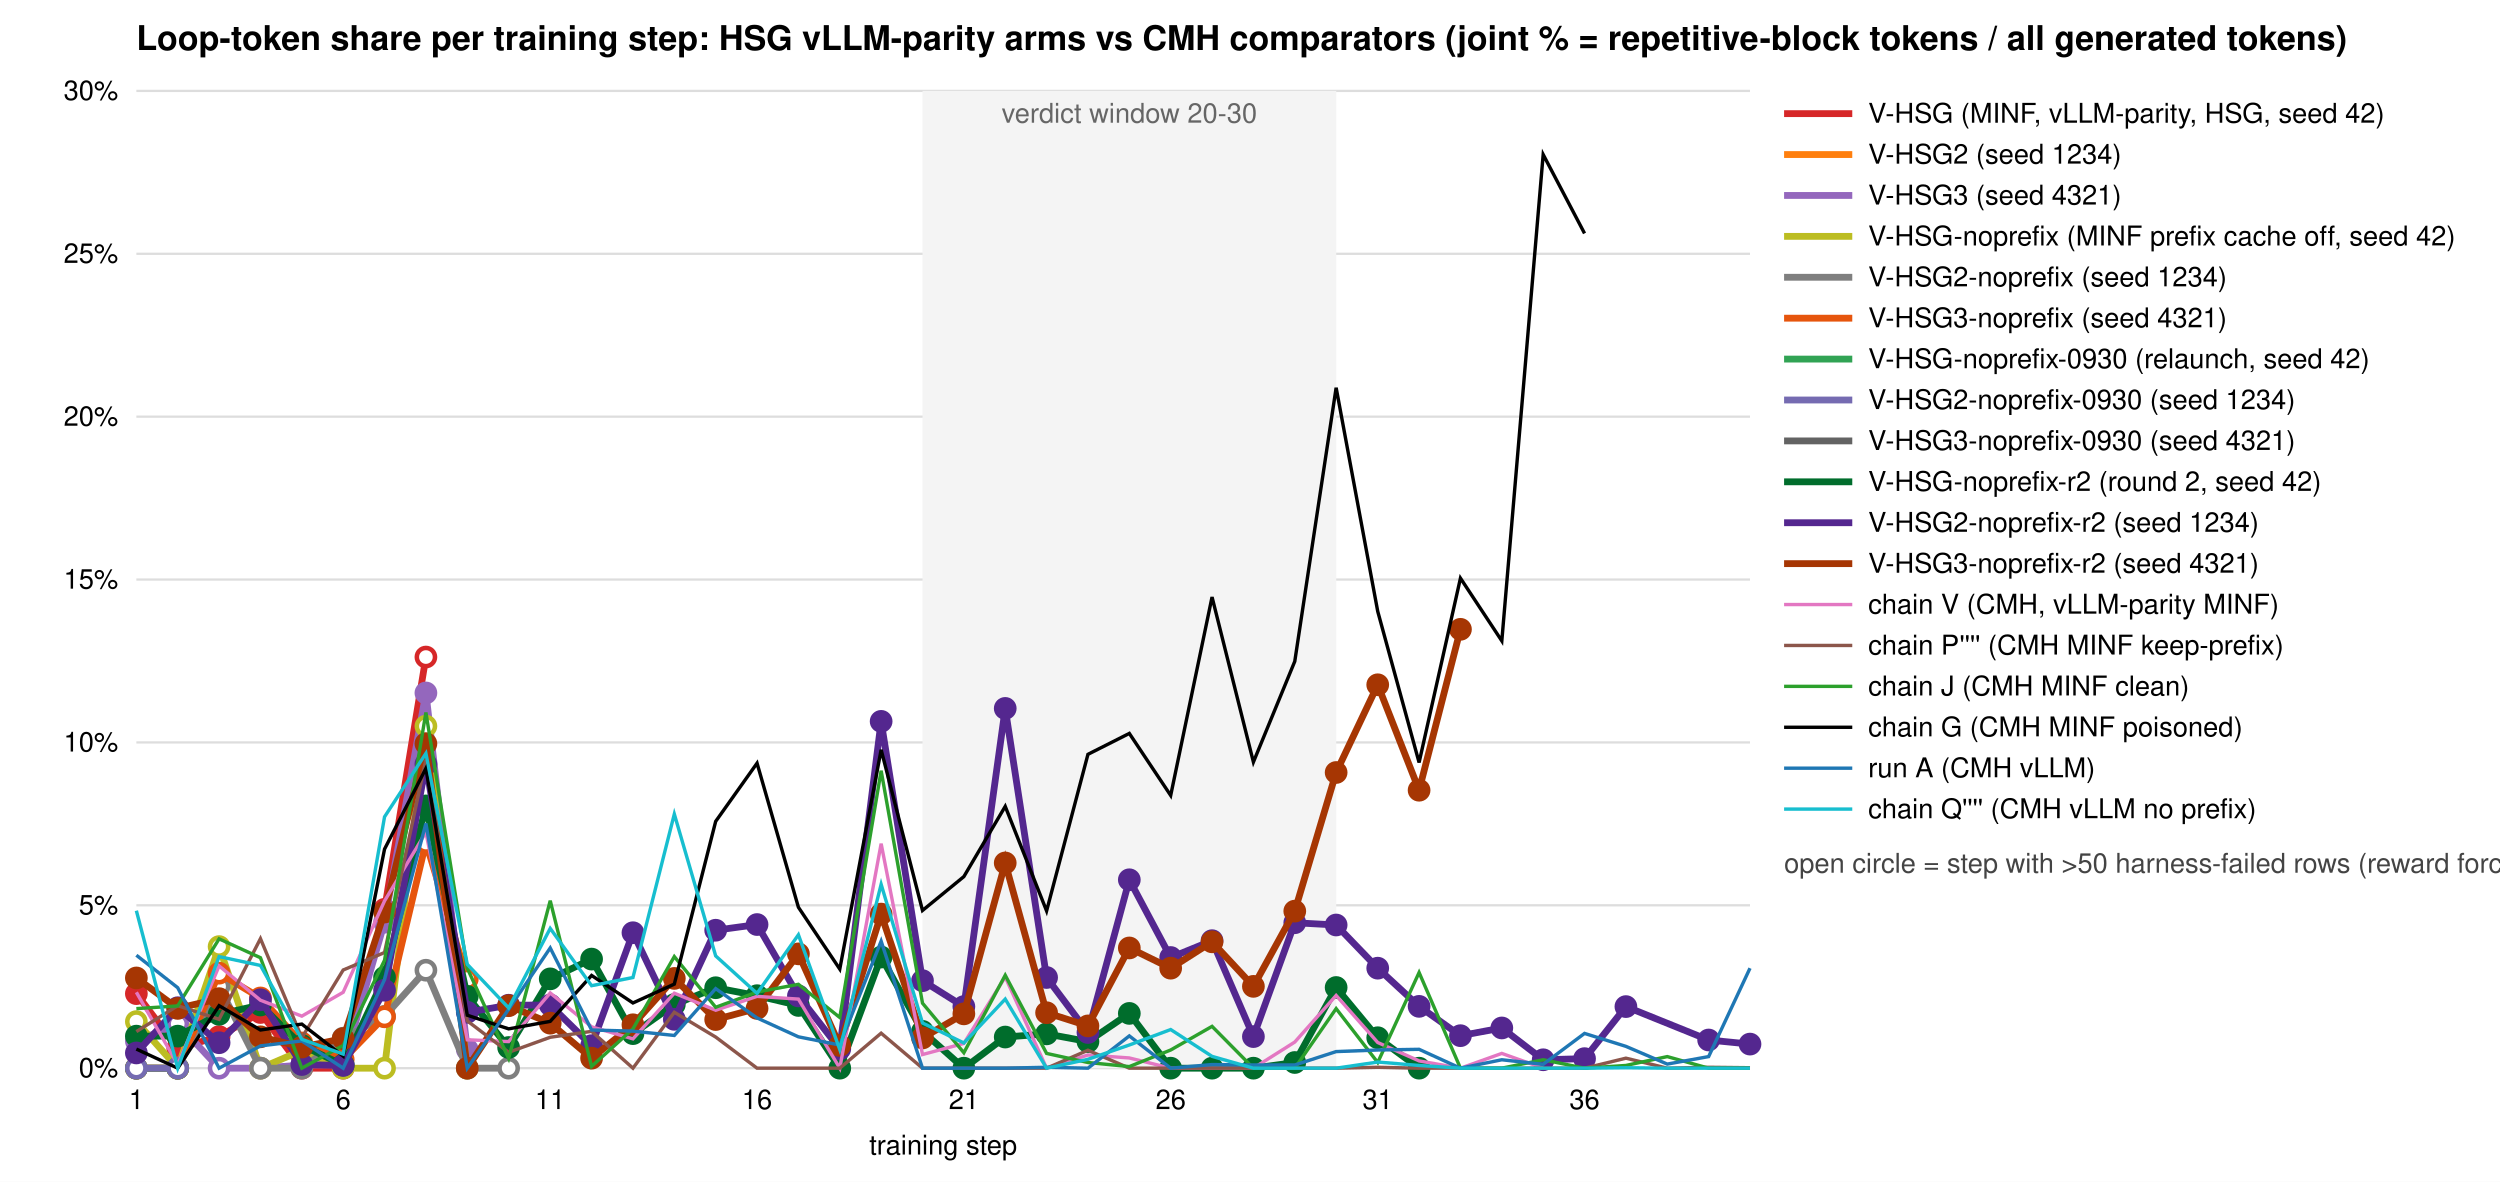
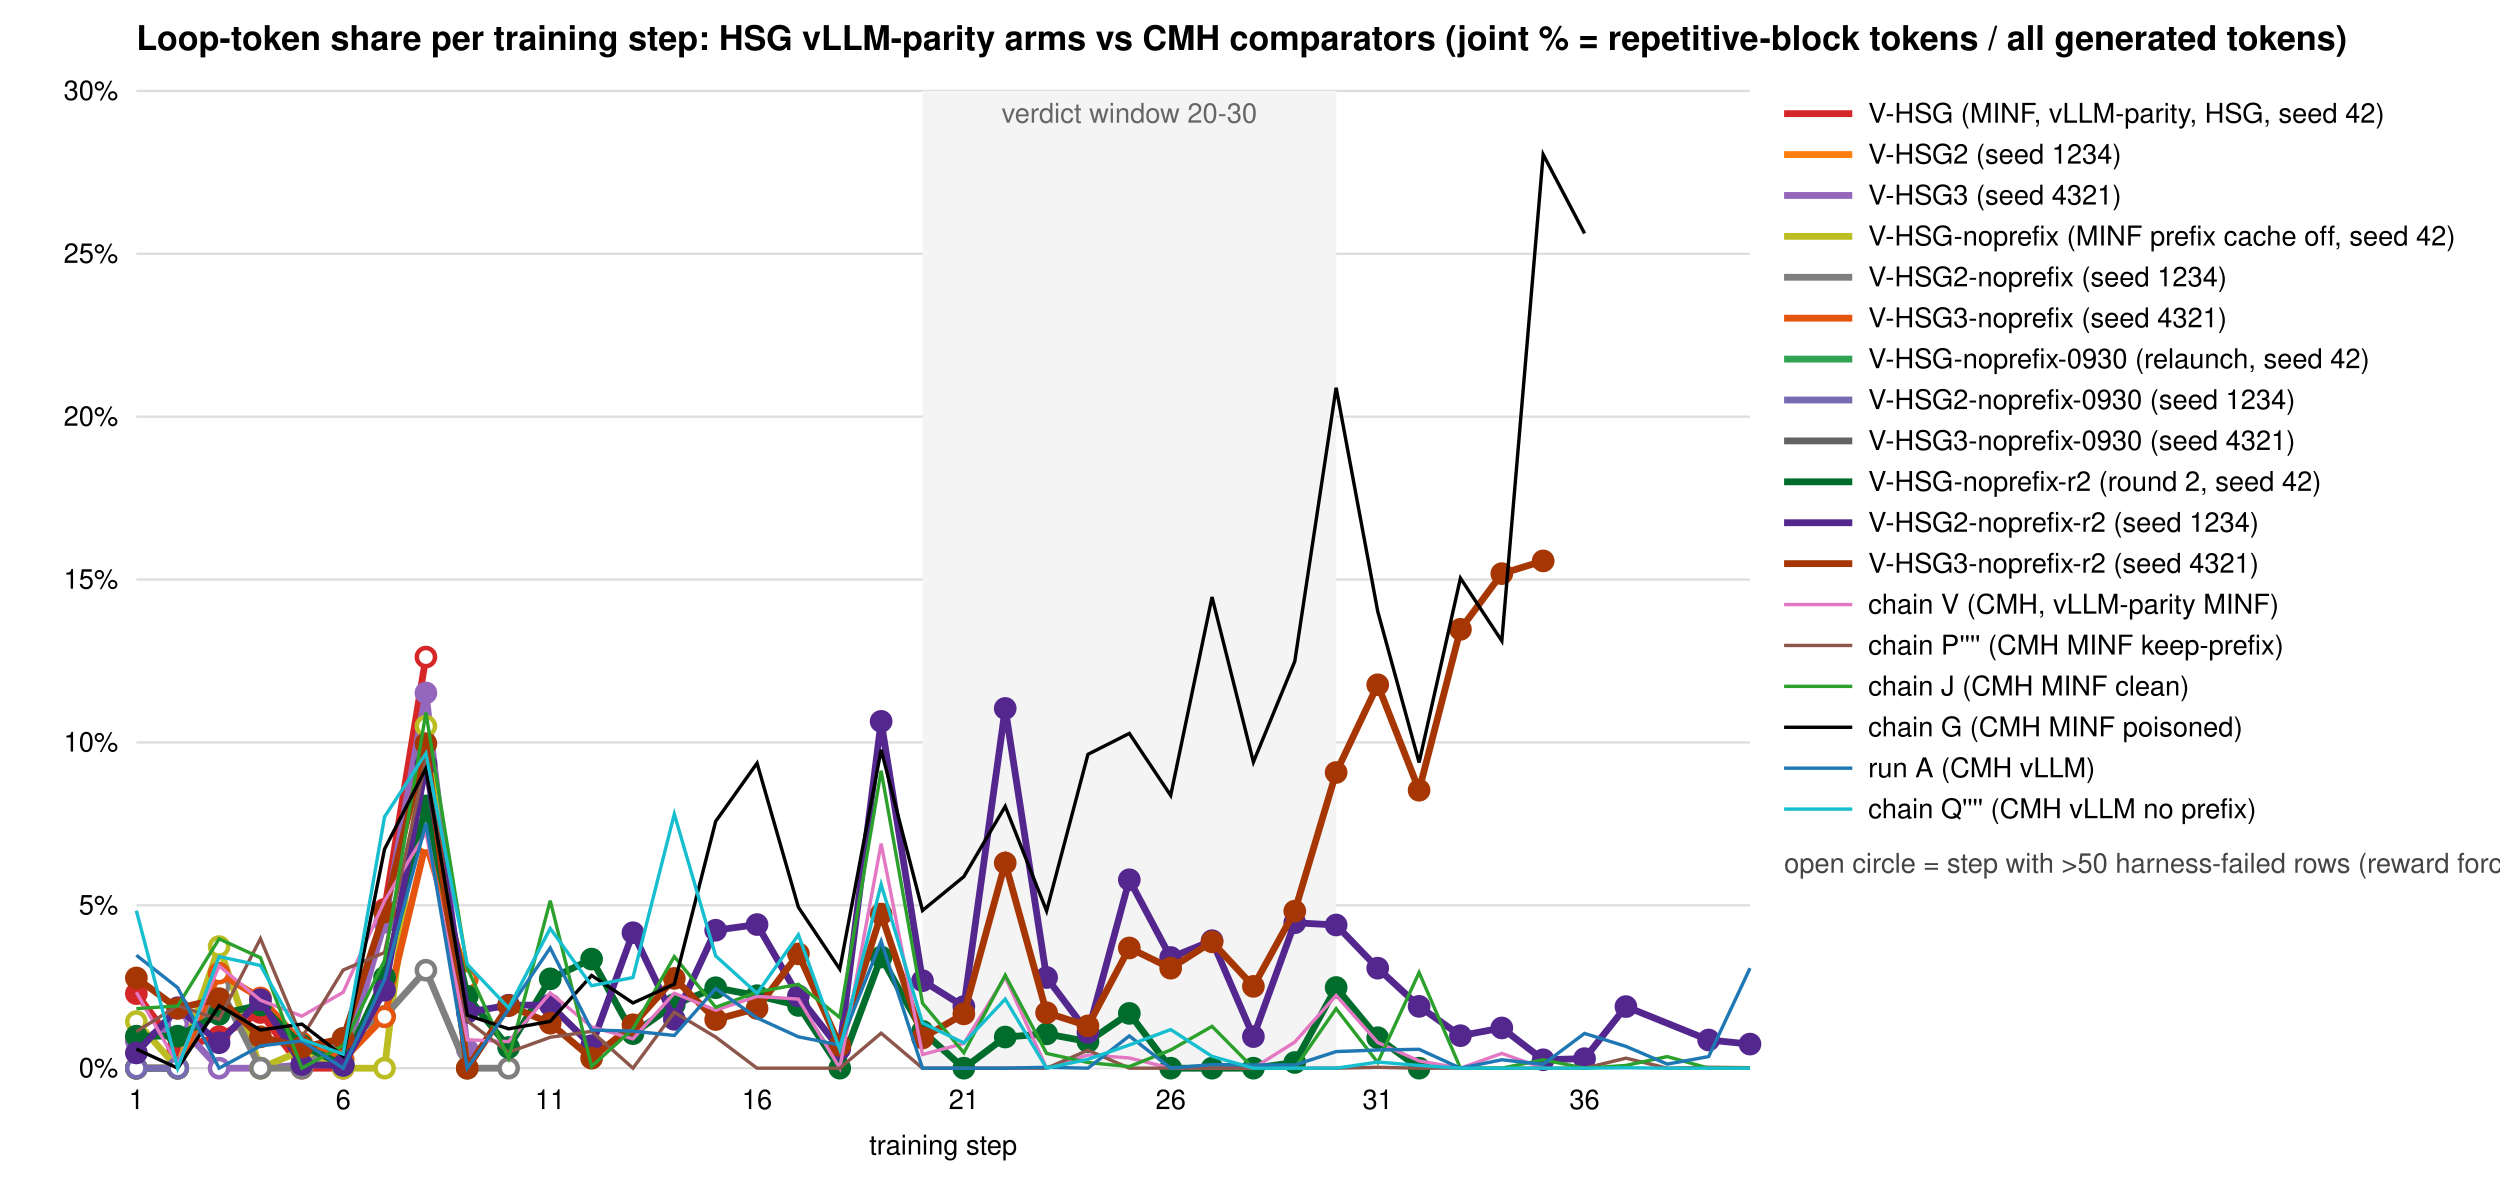
<svg xmlns="http://www.w3.org/2000/svg" width="1100" height="520" font-family="Helvetica,Arial" font-size="12">
  <rect width="1100" height="520" fill="white" />
  <text x="60" y="22" font-size="15" font-weight="bold">Loop-token share per training step: HSG vLLM-parity arms vs CMH comparators (joint % = repetitive-block tokens / all generated tokens)</text>
  <line x1="60" y1="470.0" x2="770" y2="470.0" stroke="#ddd" />
  <text x="52" y="474.0" text-anchor="end">0%</text>
  <line x1="60" y1="398.333" x2="770" y2="398.333" stroke="#ddd" />
  <text x="52" y="402.333" text-anchor="end">5%</text>
  <line x1="60" y1="326.667" x2="770" y2="326.667" stroke="#ddd" />
  <text x="52" y="330.667" text-anchor="end">10%</text>
  <line x1="60" y1="255.0" x2="770" y2="255.0" stroke="#ddd" />
  <text x="52" y="259.0" text-anchor="end">15%</text>
  <line x1="60" y1="183.333" x2="770" y2="183.333" stroke="#ddd" />
  <text x="52" y="187.333" text-anchor="end">20%</text>
  <line x1="60" y1="111.667" x2="770" y2="111.667" stroke="#ddd" />
  <text x="52" y="115.667" text-anchor="end">25%</text>
  <line x1="60" y1="40.0" x2="770" y2="40.0" stroke="#ddd" />
  <text x="52" y="44.0" text-anchor="end">30%</text>
  <text x="60.0" y="488" text-anchor="middle">1</text>
  <text x="151.026" y="488" text-anchor="middle">6</text>
  <text x="242.051" y="488" text-anchor="middle">11</text>
  <text x="333.077" y="488" text-anchor="middle">16</text>
  <text x="424.103" y="488" text-anchor="middle">21</text>
  <text x="515.128" y="488" text-anchor="middle">26</text>
  <text x="606.154" y="488" text-anchor="middle">31</text>
  <text x="697.179" y="488" text-anchor="middle">36</text>
  <text x="415.0" y="508" text-anchor="middle">training step</text>
  <rect x="405.897" y="40" width="182.051" height="430" fill="#f4f4f4" />
  <text x="496.923" y="54" text-anchor="middle" fill="#666">verdict window 20-30</text>
  <polyline fill="none" stroke="#d62728" stroke-width="3" points="60.0,437.2 78.2,461.2 96.4,456.1 114.6,445.5 132.8,470.0 151.0,470.0 169.2,400.1 187.4,289.1" />
  <circle cx="60.0" cy="437.2" r="4" fill="#d62728" stroke="#d62728" stroke-width="2" />
  <circle cx="78.2" cy="461.2" r="4" fill="#d62728" stroke="#d62728" stroke-width="2" />
  <circle cx="96.4" cy="456.1" r="4" fill="#d62728" stroke="#d62728" stroke-width="2" />
  <circle cx="114.6" cy="445.5" r="4" fill="#d62728" stroke="#d62728" stroke-width="2" />
  <circle cx="132.8" cy="470.0" r="4" fill="white" stroke="#d62728" stroke-width="2" />
  <circle cx="151.0" cy="470.0" r="4" fill="white" stroke="#d62728" stroke-width="2" />
  <circle cx="169.2" cy="400.1" r="4" fill="white" stroke="#d62728" stroke-width="2" />
  <circle cx="187.4" cy="289.1" r="4" fill="white" stroke="#d62728" stroke-width="2" />
  <line x1="785" y1="50" x2="815" y2="50" stroke="#d62728" stroke-width="3" />
  <text x="822" y="54">V-HSG (MINF, vLLM-parity, HSG, seed 42)</text>
  <polyline fill="none" stroke="#ff7f0e" stroke-width="3" points="60.0,470.0 78.2,470.0" />
  <circle cx="60.0" cy="470.0" r="4" fill="white" stroke="#ff7f0e" stroke-width="2" />
  <circle cx="78.2" cy="470.0" r="4" fill="white" stroke="#ff7f0e" stroke-width="2" />
  <line x1="785" y1="68" x2="815" y2="68" stroke="#ff7f0e" stroke-width="3" />
  <text x="822" y="72">V-HSG2 (seed 1234)</text>
  <polyline fill="none" stroke="#9467bd" stroke-width="3" points="60.0,458.1 78.2,450.5 96.4,470.0 114.6,470.0 132.8,468.6 151.0,468.5 169.2,405.8 187.4,304.9 205.6,461.8" />
  <circle cx="60.0" cy="458.1" r="4" fill="white" stroke="#9467bd" stroke-width="2" />
  <circle cx="78.2" cy="450.5" r="4" fill="white" stroke="#9467bd" stroke-width="2" />
  <circle cx="96.4" cy="470.0" r="4" fill="white" stroke="#9467bd" stroke-width="2" />
  <circle cx="114.6" cy="470.0" r="4" fill="white" stroke="#9467bd" stroke-width="2" />
  <circle cx="132.8" cy="468.6" r="4" fill="white" stroke="#9467bd" stroke-width="2" />
  <circle cx="151.0" cy="468.5" r="4" fill="white" stroke="#9467bd" stroke-width="2" />
  <circle cx="169.2" cy="405.8" r="4" fill="#9467bd" stroke="#9467bd" stroke-width="2" />
  <circle cx="187.4" cy="304.9" r="4" fill="#9467bd" stroke="#9467bd" stroke-width="2" />
  <circle cx="205.6" cy="461.8" r="4" fill="#9467bd" stroke="#9467bd" stroke-width="2" />
  <line x1="785" y1="86" x2="815" y2="86" stroke="#9467bd" stroke-width="3" />
  <text x="822" y="90">V-HSG3 (seed 4321)</text>
  <polyline fill="none" stroke="#bcbd22" stroke-width="3" points="60.0,449.5 78.2,470.0 96.4,416.5 114.6,470.0 132.8,462.2 151.0,470.0 169.2,470.0 187.4,319.5 205.6,470.0" />
  <circle cx="60.0" cy="449.5" r="4" fill="white" stroke="#bcbd22" stroke-width="2" />
  <circle cx="78.2" cy="470.0" r="4" fill="#bcbd22" stroke="#bcbd22" stroke-width="2" />
  <circle cx="96.4" cy="416.5" r="4" fill="white" stroke="#bcbd22" stroke-width="2" />
  <circle cx="114.6" cy="470.0" r="4" fill="white" stroke="#bcbd22" stroke-width="2" />
  <circle cx="132.8" cy="462.2" r="4" fill="white" stroke="#bcbd22" stroke-width="2" />
  <circle cx="151.0" cy="470.0" r="4" fill="white" stroke="#bcbd22" stroke-width="2" />
  <circle cx="169.2" cy="470.0" r="4" fill="white" stroke="#bcbd22" stroke-width="2" />
  <circle cx="187.4" cy="319.5" r="4" fill="white" stroke="#bcbd22" stroke-width="2" />
  <circle cx="205.6" cy="470.0" r="4" fill="white" stroke="#bcbd22" stroke-width="2" />
  <line x1="785" y1="104" x2="815" y2="104" stroke="#bcbd22" stroke-width="3" />
  <text x="822" y="108">V-HSG-noprefix (MINF prefix cache off, seed 42)</text>
  <polyline fill="none" stroke="#7f7f7f" stroke-width="3" points="60.0,470.0 78.2,470.0 96.4,434.0 114.6,470.0 132.8,470.0 151.0,456.8 169.2,447.2 187.4,426.9 205.6,470.0 223.8,470.0" />
  <circle cx="60.0" cy="470.0" r="4" fill="white" stroke="#7f7f7f" stroke-width="2" />
  <circle cx="78.2" cy="470.0" r="4" fill="white" stroke="#7f7f7f" stroke-width="2" />
  <circle cx="96.4" cy="434.0" r="4" fill="white" stroke="#7f7f7f" stroke-width="2" />
  <circle cx="114.6" cy="470.0" r="4" fill="white" stroke="#7f7f7f" stroke-width="2" />
  <circle cx="132.8" cy="470.0" r="4" fill="white" stroke="#7f7f7f" stroke-width="2" />
  <circle cx="151.0" cy="456.8" r="4" fill="white" stroke="#7f7f7f" stroke-width="2" />
  <circle cx="169.2" cy="447.2" r="4" fill="white" stroke="#7f7f7f" stroke-width="2" />
  <circle cx="187.4" cy="426.9" r="4" fill="white" stroke="#7f7f7f" stroke-width="2" />
  <circle cx="205.6" cy="470.0" r="4" fill="white" stroke="#7f7f7f" stroke-width="2" />
  <circle cx="223.8" cy="470.0" r="4" fill="white" stroke="#7f7f7f" stroke-width="2" />
  <line x1="785" y1="122" x2="815" y2="122" stroke="#7f7f7f" stroke-width="3" />
  <text x="822" y="126">V-HSG2-noprefix (seed 1234)</text>
  <polyline fill="none" stroke="#e6550d" stroke-width="3" points="60.0,470.0 78.2,470.0 96.4,428.2 114.6,439.1 132.8,458.9 151.0,466.2 169.2,447.4 187.4,370.7 205.6,430.8" />
  <circle cx="60.0" cy="470.0" r="4" fill="white" stroke="#e6550d" stroke-width="2" />
  <circle cx="78.2" cy="470.0" r="4" fill="white" stroke="#e6550d" stroke-width="2" />
  <circle cx="96.4" cy="428.2" r="4" fill="white" stroke="#e6550d" stroke-width="2" />
  <circle cx="114.6" cy="439.1" r="4" fill="white" stroke="#e6550d" stroke-width="2" />
  <circle cx="132.8" cy="458.9" r="4" fill="white" stroke="#e6550d" stroke-width="2" />
  <circle cx="151.0" cy="466.2" r="4" fill="#e6550d" stroke="#e6550d" stroke-width="2" />
  <circle cx="169.2" cy="447.4" r="4" fill="white" stroke="#e6550d" stroke-width="2" />
  <circle cx="187.4" cy="370.7" r="4" fill="white" stroke="#e6550d" stroke-width="2" />
  <circle cx="205.6" cy="430.8" r="4" fill="white" stroke="#e6550d" stroke-width="2" />
  <line x1="785" y1="140" x2="815" y2="140" stroke="#e6550d" stroke-width="3" />
  <text x="822" y="144">V-HSG3-noprefix (seed 4321)</text>
  <polyline fill="none" stroke="#31a354" stroke-width="3" points="60.0,470.0 78.2,470.0" />
  <circle cx="60.0" cy="470.0" r="4" fill="white" stroke="#31a354" stroke-width="2" />
  <circle cx="78.2" cy="470.0" r="4" fill="white" stroke="#31a354" stroke-width="2" />
  <line x1="785" y1="158" x2="815" y2="158" stroke="#31a354" stroke-width="3" />
  <text x="822" y="162">V-HSG-noprefix-0930 (relaunch, seed 42)</text>
  <polyline fill="none" stroke="#756bb1" stroke-width="3" points="60.0,470.0 78.2,470.0" />
  <circle cx="60.0" cy="470.0" r="4" fill="white" stroke="#756bb1" stroke-width="2" />
  <circle cx="78.2" cy="470.0" r="4" fill="white" stroke="#756bb1" stroke-width="2" />
  <line x1="785" y1="176" x2="815" y2="176" stroke="#756bb1" stroke-width="3" />
  <text x="822" y="180">V-HSG2-noprefix-0930 (seed 1234)</text>
  <line x1="785" y1="194" x2="815" y2="194" stroke="#636363" stroke-width="3" />
  <text x="822" y="198">V-HSG3-noprefix-0930 (seed 4321)</text>
  <polyline fill="none" stroke="#006d2c" stroke-width="3" points="60.0,455.9 78.2,455.9 96.4,446.3 114.6,442.2 132.8,460.0 151.0,468.6 169.2,430.0 187.4,354.6 205.6,438.4 223.8,460.9 242.1,430.7 260.3,422.0 278.5,454.8 296.7,442.0 314.9,434.6 333.1,438.1 351.3,442.4 369.5,470.0 387.7,421.1 405.9,453.8 424.1,470.0 442.3,456.3 460.5,454.9 478.7,458.3 496.9,445.9 515.1,470.0 533.3,470.0 551.5,470.0 569.7,467.5 587.9,434.5 606.2,456.6 624.4,470.0" />
  <circle cx="60.0" cy="455.9" r="4" fill="#006d2c" stroke="#006d2c" stroke-width="2" />
  <circle cx="78.2" cy="455.9" r="4" fill="#006d2c" stroke="#006d2c" stroke-width="2" />
  <circle cx="96.4" cy="446.3" r="4" fill="#006d2c" stroke="#006d2c" stroke-width="2" />
  <circle cx="114.6" cy="442.2" r="4" fill="#006d2c" stroke="#006d2c" stroke-width="2" />
  <circle cx="132.8" cy="460.0" r="4" fill="#006d2c" stroke="#006d2c" stroke-width="2" />
  <circle cx="151.0" cy="468.6" r="4" fill="#006d2c" stroke="#006d2c" stroke-width="2" />
  <circle cx="169.2" cy="430.0" r="4" fill="#006d2c" stroke="#006d2c" stroke-width="2" />
  <circle cx="187.4" cy="354.6" r="4" fill="#006d2c" stroke="#006d2c" stroke-width="2" />
  <circle cx="205.6" cy="438.4" r="4" fill="#006d2c" stroke="#006d2c" stroke-width="2" />
  <circle cx="223.8" cy="460.9" r="4" fill="#006d2c" stroke="#006d2c" stroke-width="2" />
  <circle cx="242.1" cy="430.7" r="4" fill="#006d2c" stroke="#006d2c" stroke-width="2" />
  <circle cx="260.3" cy="422.0" r="4" fill="#006d2c" stroke="#006d2c" stroke-width="2" />
  <circle cx="278.5" cy="454.8" r="4" fill="#006d2c" stroke="#006d2c" stroke-width="2" />
  <circle cx="296.7" cy="442.0" r="4" fill="#006d2c" stroke="#006d2c" stroke-width="2" />
  <circle cx="314.9" cy="434.6" r="4" fill="#006d2c" stroke="#006d2c" stroke-width="2" />
  <circle cx="333.1" cy="438.1" r="4" fill="#006d2c" stroke="#006d2c" stroke-width="2" />
  <circle cx="351.3" cy="442.4" r="4" fill="#006d2c" stroke="#006d2c" stroke-width="2" />
  <circle cx="369.5" cy="470.0" r="4" fill="#006d2c" stroke="#006d2c" stroke-width="2" />
  <circle cx="387.7" cy="421.1" r="4" fill="#006d2c" stroke="#006d2c" stroke-width="2" />
  <circle cx="405.9" cy="453.8" r="4" fill="#006d2c" stroke="#006d2c" stroke-width="2" />
  <circle cx="424.1" cy="470.0" r="4" fill="#006d2c" stroke="#006d2c" stroke-width="2" />
  <circle cx="442.3" cy="456.3" r="4" fill="#006d2c" stroke="#006d2c" stroke-width="2" />
  <circle cx="460.5" cy="454.9" r="4" fill="#006d2c" stroke="#006d2c" stroke-width="2" />
  <circle cx="478.7" cy="458.3" r="4" fill="#006d2c" stroke="#006d2c" stroke-width="2" />
  <circle cx="496.9" cy="445.9" r="4" fill="#006d2c" stroke="#006d2c" stroke-width="2" />
  <circle cx="515.1" cy="470.0" r="4" fill="#006d2c" stroke="#006d2c" stroke-width="2" />
  <circle cx="533.3" cy="470.0" r="4" fill="#006d2c" stroke="#006d2c" stroke-width="2" />
  <circle cx="551.5" cy="470.0" r="4" fill="#006d2c" stroke="#006d2c" stroke-width="2" />
  <circle cx="569.7" cy="467.5" r="4" fill="#006d2c" stroke="#006d2c" stroke-width="2" />
  <circle cx="587.9" cy="434.5" r="4" fill="#006d2c" stroke="#006d2c" stroke-width="2" />
  <circle cx="606.2" cy="456.6" r="4" fill="#006d2c" stroke="#006d2c" stroke-width="2" />
  <circle cx="624.4" cy="470.0" r="4" fill="#006d2c" stroke="#006d2c" stroke-width="2" />
  <line x1="785" y1="212" x2="815" y2="212" stroke="#006d2c" stroke-width="3" />
  <text x="822" y="216">V-HSG-noprefix-r2 (round 2, seed 42)</text>
  <polyline fill="none" stroke="#54278f" stroke-width="3" points="60.0,463.3 78.2,443.4 96.4,458.8 114.6,439.9 132.8,468.4 151.0,468.8 169.2,435.7 187.4,336.2 205.6,445.4 223.8,442.3 242.1,442.2 260.3,460.1 278.5,410.4 296.7,448.5 314.9,409.3 333.1,406.8 351.3,438.2 369.5,461.5 387.7,317.4 405.9,431.5 424.1,442.9 442.3,311.7 460.5,430.1 478.7,454.3 496.9,387.1 515.1,421.3 533.3,413.9 551.5,456.1 569.7,406.0 587.9,407.0 606.2,426.0 624.4,442.8 642.6,455.7 660.8,452.3 679.0,466.3 697.2,465.8 715.4,442.9 751.8,457.6 770.0,459.4" />
  <circle cx="60.0" cy="463.3" r="4" fill="#54278f" stroke="#54278f" stroke-width="2" />
  <circle cx="78.2" cy="443.4" r="4" fill="#54278f" stroke="#54278f" stroke-width="2" />
  <circle cx="96.4" cy="458.8" r="4" fill="#54278f" stroke="#54278f" stroke-width="2" />
  <circle cx="114.6" cy="439.9" r="4" fill="#54278f" stroke="#54278f" stroke-width="2" />
  <circle cx="132.8" cy="468.4" r="4" fill="#54278f" stroke="#54278f" stroke-width="2" />
  <circle cx="151.0" cy="468.8" r="4" fill="#54278f" stroke="#54278f" stroke-width="2" />
  <circle cx="169.2" cy="435.7" r="4" fill="#54278f" stroke="#54278f" stroke-width="2" />
  <circle cx="187.4" cy="336.2" r="4" fill="#54278f" stroke="#54278f" stroke-width="2" />
  <circle cx="205.6" cy="445.4" r="4" fill="#54278f" stroke="#54278f" stroke-width="2" />
  <circle cx="223.8" cy="442.3" r="4" fill="#54278f" stroke="#54278f" stroke-width="2" />
  <circle cx="242.1" cy="442.2" r="4" fill="#54278f" stroke="#54278f" stroke-width="2" />
  <circle cx="260.3" cy="460.1" r="4" fill="#54278f" stroke="#54278f" stroke-width="2" />
  <circle cx="278.5" cy="410.4" r="4" fill="#54278f" stroke="#54278f" stroke-width="2" />
  <circle cx="296.7" cy="448.5" r="4" fill="#54278f" stroke="#54278f" stroke-width="2" />
  <circle cx="314.9" cy="409.3" r="4" fill="#54278f" stroke="#54278f" stroke-width="2" />
  <circle cx="333.1" cy="406.8" r="4" fill="#54278f" stroke="#54278f" stroke-width="2" />
  <circle cx="351.3" cy="438.2" r="4" fill="#54278f" stroke="#54278f" stroke-width="2" />
  <circle cx="369.5" cy="461.5" r="4" fill="#54278f" stroke="#54278f" stroke-width="2" />
  <circle cx="387.7" cy="317.4" r="4" fill="#54278f" stroke="#54278f" stroke-width="2" />
  <circle cx="405.9" cy="431.5" r="4" fill="#54278f" stroke="#54278f" stroke-width="2" />
  <circle cx="424.1" cy="442.9" r="4" fill="#54278f" stroke="#54278f" stroke-width="2" />
  <circle cx="442.3" cy="311.7" r="4" fill="#54278f" stroke="#54278f" stroke-width="2" />
  <circle cx="460.5" cy="430.1" r="4" fill="#54278f" stroke="#54278f" stroke-width="2" />
  <circle cx="478.7" cy="454.3" r="4" fill="#54278f" stroke="#54278f" stroke-width="2" />
  <circle cx="496.9" cy="387.1" r="4" fill="#54278f" stroke="#54278f" stroke-width="2" />
  <circle cx="515.1" cy="421.3" r="4" fill="#54278f" stroke="#54278f" stroke-width="2" />
  <circle cx="533.3" cy="413.9" r="4" fill="#54278f" stroke="#54278f" stroke-width="2" />
  <circle cx="551.5" cy="456.1" r="4" fill="#54278f" stroke="#54278f" stroke-width="2" />
  <circle cx="569.7" cy="406.0" r="4" fill="#54278f" stroke="#54278f" stroke-width="2" />
  <circle cx="587.9" cy="407.0" r="4" fill="#54278f" stroke="#54278f" stroke-width="2" />
  <circle cx="606.2" cy="426.0" r="4" fill="#54278f" stroke="#54278f" stroke-width="2" />
  <circle cx="624.4" cy="442.8" r="4" fill="#54278f" stroke="#54278f" stroke-width="2" />
  <circle cx="642.6" cy="455.7" r="4" fill="#54278f" stroke="#54278f" stroke-width="2" />
  <circle cx="660.8" cy="452.3" r="4" fill="#54278f" stroke="#54278f" stroke-width="2" />
  <circle cx="679.0" cy="466.3" r="4" fill="#54278f" stroke="#54278f" stroke-width="2" />
  <circle cx="697.2" cy="465.8" r="4" fill="#54278f" stroke="#54278f" stroke-width="2" />
  <circle cx="715.4" cy="442.9" r="4" fill="#54278f" stroke="#54278f" stroke-width="2" />
  <circle cx="751.8" cy="457.6" r="4" fill="#54278f" stroke="#54278f" stroke-width="2" />
  <circle cx="770.0" cy="459.4" r="4" fill="#54278f" stroke="#54278f" stroke-width="2" />
  <line x1="785" y1="230" x2="815" y2="230" stroke="#54278f" stroke-width="3" />
  <text x="822" y="234">V-HSG2-noprefix-r2 (seed 1234)</text>
-   <polyline fill="none" stroke="#a63603" stroke-width="3" points="60.0,430.3 78.2,443.7 96.4,439.4 114.6,456.2 132.8,460.7 151.0,457.0 169.2,401.3 187.4,327.2 205.6,470.0 223.8,442.5 242.1,450.2 260.3,465.6 278.5,450.9 296.7,430.5 314.9,448.6 333.1,443.7 351.3,419.7 369.5,460.0 387.7,402.2 405.9,456.7 424.1,446.1 442.3,379.7 460.5,445.6 478.7,451.4 496.9,417.1 515.1,426.0 533.3,414.4 551.5,434.0 569.7,400.9 587.9,339.9 606.2,301.3 624.4,347.7 642.6,276.9" />
+   <polyline fill="none" stroke="#a63603" stroke-width="3" points="60.0,430.3 78.2,443.7 96.4,439.4 114.6,456.2 132.8,460.7 151.0,457.0 169.2,401.3 187.4,327.2 205.6,470.0 223.8,442.5 242.1,450.2 260.3,465.6 278.5,450.9 296.7,430.5 314.9,448.6 333.1,443.7 351.3,419.7 369.5,460.0 387.7,402.2 405.9,456.7 424.1,446.1 442.3,379.7 460.5,445.6 478.7,451.4 496.9,417.1 515.1,426.0 533.3,414.4 551.5,434.0 569.7,400.9 587.9,339.9 606.2,301.3 624.4,347.7 642.6,276.9 660.8,252.4 679.0,246.8" />
  <circle cx="60.0" cy="430.3" r="4" fill="#a63603" stroke="#a63603" stroke-width="2" />
  <circle cx="78.2" cy="443.7" r="4" fill="#a63603" stroke="#a63603" stroke-width="2" />
  <circle cx="96.4" cy="439.4" r="4" fill="#a63603" stroke="#a63603" stroke-width="2" />
  <circle cx="114.6" cy="456.2" r="4" fill="#a63603" stroke="#a63603" stroke-width="2" />
  <circle cx="132.8" cy="460.7" r="4" fill="#a63603" stroke="#a63603" stroke-width="2" />
  <circle cx="151.0" cy="457.0" r="4" fill="#a63603" stroke="#a63603" stroke-width="2" />
  <circle cx="169.2" cy="401.3" r="4" fill="#a63603" stroke="#a63603" stroke-width="2" />
  <circle cx="187.4" cy="327.2" r="4" fill="#a63603" stroke="#a63603" stroke-width="2" />
  <circle cx="205.6" cy="470.0" r="4" fill="#a63603" stroke="#a63603" stroke-width="2" />
  <circle cx="223.8" cy="442.5" r="4" fill="#a63603" stroke="#a63603" stroke-width="2" />
  <circle cx="242.1" cy="450.2" r="4" fill="#a63603" stroke="#a63603" stroke-width="2" />
  <circle cx="260.3" cy="465.6" r="4" fill="#a63603" stroke="#a63603" stroke-width="2" />
  <circle cx="278.5" cy="450.9" r="4" fill="#a63603" stroke="#a63603" stroke-width="2" />
  <circle cx="296.7" cy="430.5" r="4" fill="#a63603" stroke="#a63603" stroke-width="2" />
  <circle cx="314.9" cy="448.6" r="4" fill="#a63603" stroke="#a63603" stroke-width="2" />
  <circle cx="333.1" cy="443.7" r="4" fill="#a63603" stroke="#a63603" stroke-width="2" />
  <circle cx="351.3" cy="419.7" r="4" fill="#a63603" stroke="#a63603" stroke-width="2" />
  <circle cx="369.5" cy="460.0" r="4" fill="#a63603" stroke="#a63603" stroke-width="2" />
  <circle cx="387.7" cy="402.2" r="4" fill="#a63603" stroke="#a63603" stroke-width="2" />
  <circle cx="405.9" cy="456.7" r="4" fill="#a63603" stroke="#a63603" stroke-width="2" />
  <circle cx="424.1" cy="446.1" r="4" fill="#a63603" stroke="#a63603" stroke-width="2" />
  <circle cx="442.3" cy="379.7" r="4" fill="#a63603" stroke="#a63603" stroke-width="2" />
  <circle cx="460.5" cy="445.6" r="4" fill="#a63603" stroke="#a63603" stroke-width="2" />
  <circle cx="478.7" cy="451.4" r="4" fill="#a63603" stroke="#a63603" stroke-width="2" />
  <circle cx="496.9" cy="417.1" r="4" fill="#a63603" stroke="#a63603" stroke-width="2" />
  <circle cx="515.1" cy="426.0" r="4" fill="#a63603" stroke="#a63603" stroke-width="2" />
  <circle cx="533.3" cy="414.4" r="4" fill="#a63603" stroke="#a63603" stroke-width="2" />
  <circle cx="551.5" cy="434.0" r="4" fill="#a63603" stroke="#a63603" stroke-width="2" />
  <circle cx="569.7" cy="400.9" r="4" fill="#a63603" stroke="#a63603" stroke-width="2" />
  <circle cx="587.9" cy="339.9" r="4" fill="#a63603" stroke="#a63603" stroke-width="2" />
  <circle cx="606.2" cy="301.3" r="4" fill="#a63603" stroke="#a63603" stroke-width="2" />
  <circle cx="624.4" cy="347.7" r="4" fill="#a63603" stroke="#a63603" stroke-width="2" />
  <circle cx="642.6" cy="276.9" r="4" fill="#a63603" stroke="#a63603" stroke-width="2" />
+   <circle cx="660.8" cy="252.4" r="4" fill="#a63603" stroke="#a63603" stroke-width="2" />
+   <circle cx="679.0" cy="246.8" r="4" fill="#a63603" stroke="#a63603" stroke-width="2" />
  <line x1="785" y1="248" x2="815" y2="248" stroke="#a63603" stroke-width="3" />
  <text x="822" y="252">V-HSG3-noprefix-r2 (seed 4321)</text>
  <polyline fill="none" stroke="#e377c2" stroke-width="1.5" points="60.0,436.6 78.2,468.4 96.4,425.0 114.6,440.1 132.8,447.1 151.0,436.6 169.2,396.4 187.4,366.2 205.6,457.5 223.8,458.3 242.1,436.9 260.3,451.8 278.5,457.1 296.7,437.0 314.9,444.5 333.1,438.4 351.3,439.6 369.5,470.0 387.7,371.2 405.9,464.0 424.1,459.1 442.3,429.9 460.5,470.0 478.7,464.2 496.9,465.5 515.1,470.0 533.3,470.0 551.5,470.0 569.7,458.5 587.9,438.0 606.2,458.7 624.4,466.8 642.6,470.0 660.8,463.5 679.0,470.0" />
  <line x1="785" y1="266" x2="815" y2="266" stroke="#e377c2" stroke-width="1.5" />
  <text x="822" y="270">chain V (CMH, vLLM-parity MINF)</text>
  <polyline fill="none" stroke="#8c564b" stroke-width="1.5" points="60.0,453.9 78.2,442.5 96.4,448.5 114.6,413.0 132.8,456.6 151.0,426.8 169.2,419.1 187.4,334.3 205.6,449.2 223.8,463.0 242.1,456.4 260.3,453.8 278.5,470.0 296.7,445.4 314.9,456.3 333.1,470.0 351.3,470.0 369.5,470.0 387.7,454.6 405.9,470.0 424.1,470.0 442.3,470.0 460.5,470.0 478.7,462.1 496.9,470.0 515.1,470.0 533.3,470.0 551.5,470.0 569.7,470.0 587.9,470.0 606.2,469.6 624.4,470.0 642.6,470.0 660.8,470.0 679.0,470.0 697.2,470.0 715.4,465.6 733.6,470.0 751.8,469.6 770.0,469.8" />
  <line x1="785" y1="284" x2="815" y2="284" stroke="#8c564b" stroke-width="1.5" />
  <text x="822" y="288">chain P'''' (CMH MINF keep-prefix)</text>
  <polyline fill="none" stroke="#2ca02c" stroke-width="1.5" points="60.0,443.8 78.2,442.6 96.4,413.1 114.6,421.4 132.8,470.0 151.0,460.0 169.2,422.5 187.4,313.5 205.6,426.0 223.8,465.7 242.1,396.3 260.3,469.2 278.5,452.7 296.7,420.9 314.9,443.2 333.1,436.5 351.3,433.1 369.5,447.7 387.7,339.1 405.9,441.4 424.1,463.2 442.3,429.1 460.5,463.5 478.7,467.5 496.9,469.3 515.1,462.0 533.3,451.6 551.5,470.0 569.7,470.0 587.9,443.8 606.2,467.5 624.4,427.9 642.6,470.0 660.8,470.0 679.0,466.3 697.2,470.0 715.4,468.8 733.6,464.9 751.8,470.0 770.0,470.0" />
  <line x1="785" y1="302" x2="815" y2="302" stroke="#2ca02c" stroke-width="1.5" />
  <text x="822" y="306">chain J (CMH MINF clean)</text>
  <polyline fill="none" stroke="#000000" stroke-width="1.5" points="60.0,461.6 78.2,470.0 96.4,442.5 114.6,453.2 132.8,450.6 151.0,464.7 169.2,373.6 187.4,338.1 205.6,446.7 223.8,452.7 242.1,449.4 260.3,429.2 278.5,441.3 296.7,433.0 314.9,361.4 333.1,335.8 351.3,399.2 369.5,426.4 387.7,329.9 405.9,400.6 424.1,385.7 442.3,354.8 460.5,400.8 478.7,331.9 496.9,322.7 515.1,350.0 533.3,262.7 551.5,335.3 569.7,291.0 587.9,170.6 606.2,269.0 624.4,335.5 642.6,254.4 660.8,282.0 679.0,68.0 697.2,102.7" />
  <line x1="785" y1="320" x2="815" y2="320" stroke="#000000" stroke-width="1.5" />
  <text x="822" y="324">chain G (CMH MINF poisoned)</text>
  <polyline fill="none" stroke="#1f77b4" stroke-width="1.5" points="60.0,420.3 78.2,434.6 96.4,470.0 114.6,460.2 132.8,458.0 151.0,470.0 169.2,431.0 187.4,362.3 205.6,470.0 223.8,444.1 242.1,417.1 260.3,453.2 278.5,453.7 296.7,455.6 314.9,435.0 333.1,447.9 351.3,456.2 369.5,459.8 387.7,414.1 405.9,470.0 424.1,470.0 442.3,470.0 460.5,469.6 478.7,470.0 496.9,455.8 515.1,470.0 533.3,468.4 551.5,468.6 569.7,468.6 587.9,462.7 606.2,462.0 624.4,461.7 642.6,470.0 660.8,466.3 679.0,468.3 697.2,454.7 715.4,460.4 733.6,468.2 751.8,464.9 770.0,426.0" />
  <line x1="785" y1="338" x2="815" y2="338" stroke="#1f77b4" stroke-width="1.5" />
  <text x="822" y="342">run A (CMH vLLM)</text>
  <polyline fill="none" stroke="#17becf" stroke-width="1.5" points="60.0,400.7 78.2,470.0 96.4,420.9 114.6,424.8 132.8,457.3 151.0,463.8 169.2,359.4 187.4,331.5 205.6,424.3 223.8,443.5 242.1,408.5 260.3,433.7 278.5,430.1 296.7,358.2 314.9,420.6 333.1,437.1 351.3,411.3 369.5,461.8 387.7,389.1 405.9,450.1 424.1,458.9 442.3,439.6 460.5,470.0 478.7,466.1 496.9,459.8 515.1,453.0 533.3,464.8 551.5,470.0 569.7,470.0 587.9,470.0 606.2,467.3 624.4,468.8 642.6,470.0 660.8,470.0 679.0,470.0 697.2,470.0 715.4,469.8 733.6,470.0 751.8,470.0 770.0,470.0" />
  <line x1="785" y1="356" x2="815" y2="356" stroke="#17becf" stroke-width="1.5" />
  <text x="822" y="360">chain Q'''' (CMH vLLM no prefix)</text>
  <text x="785" y="384" fill="#444">open circle = step with &gt;50 harness-failed rows (reward forced 0)</text>
</svg>
